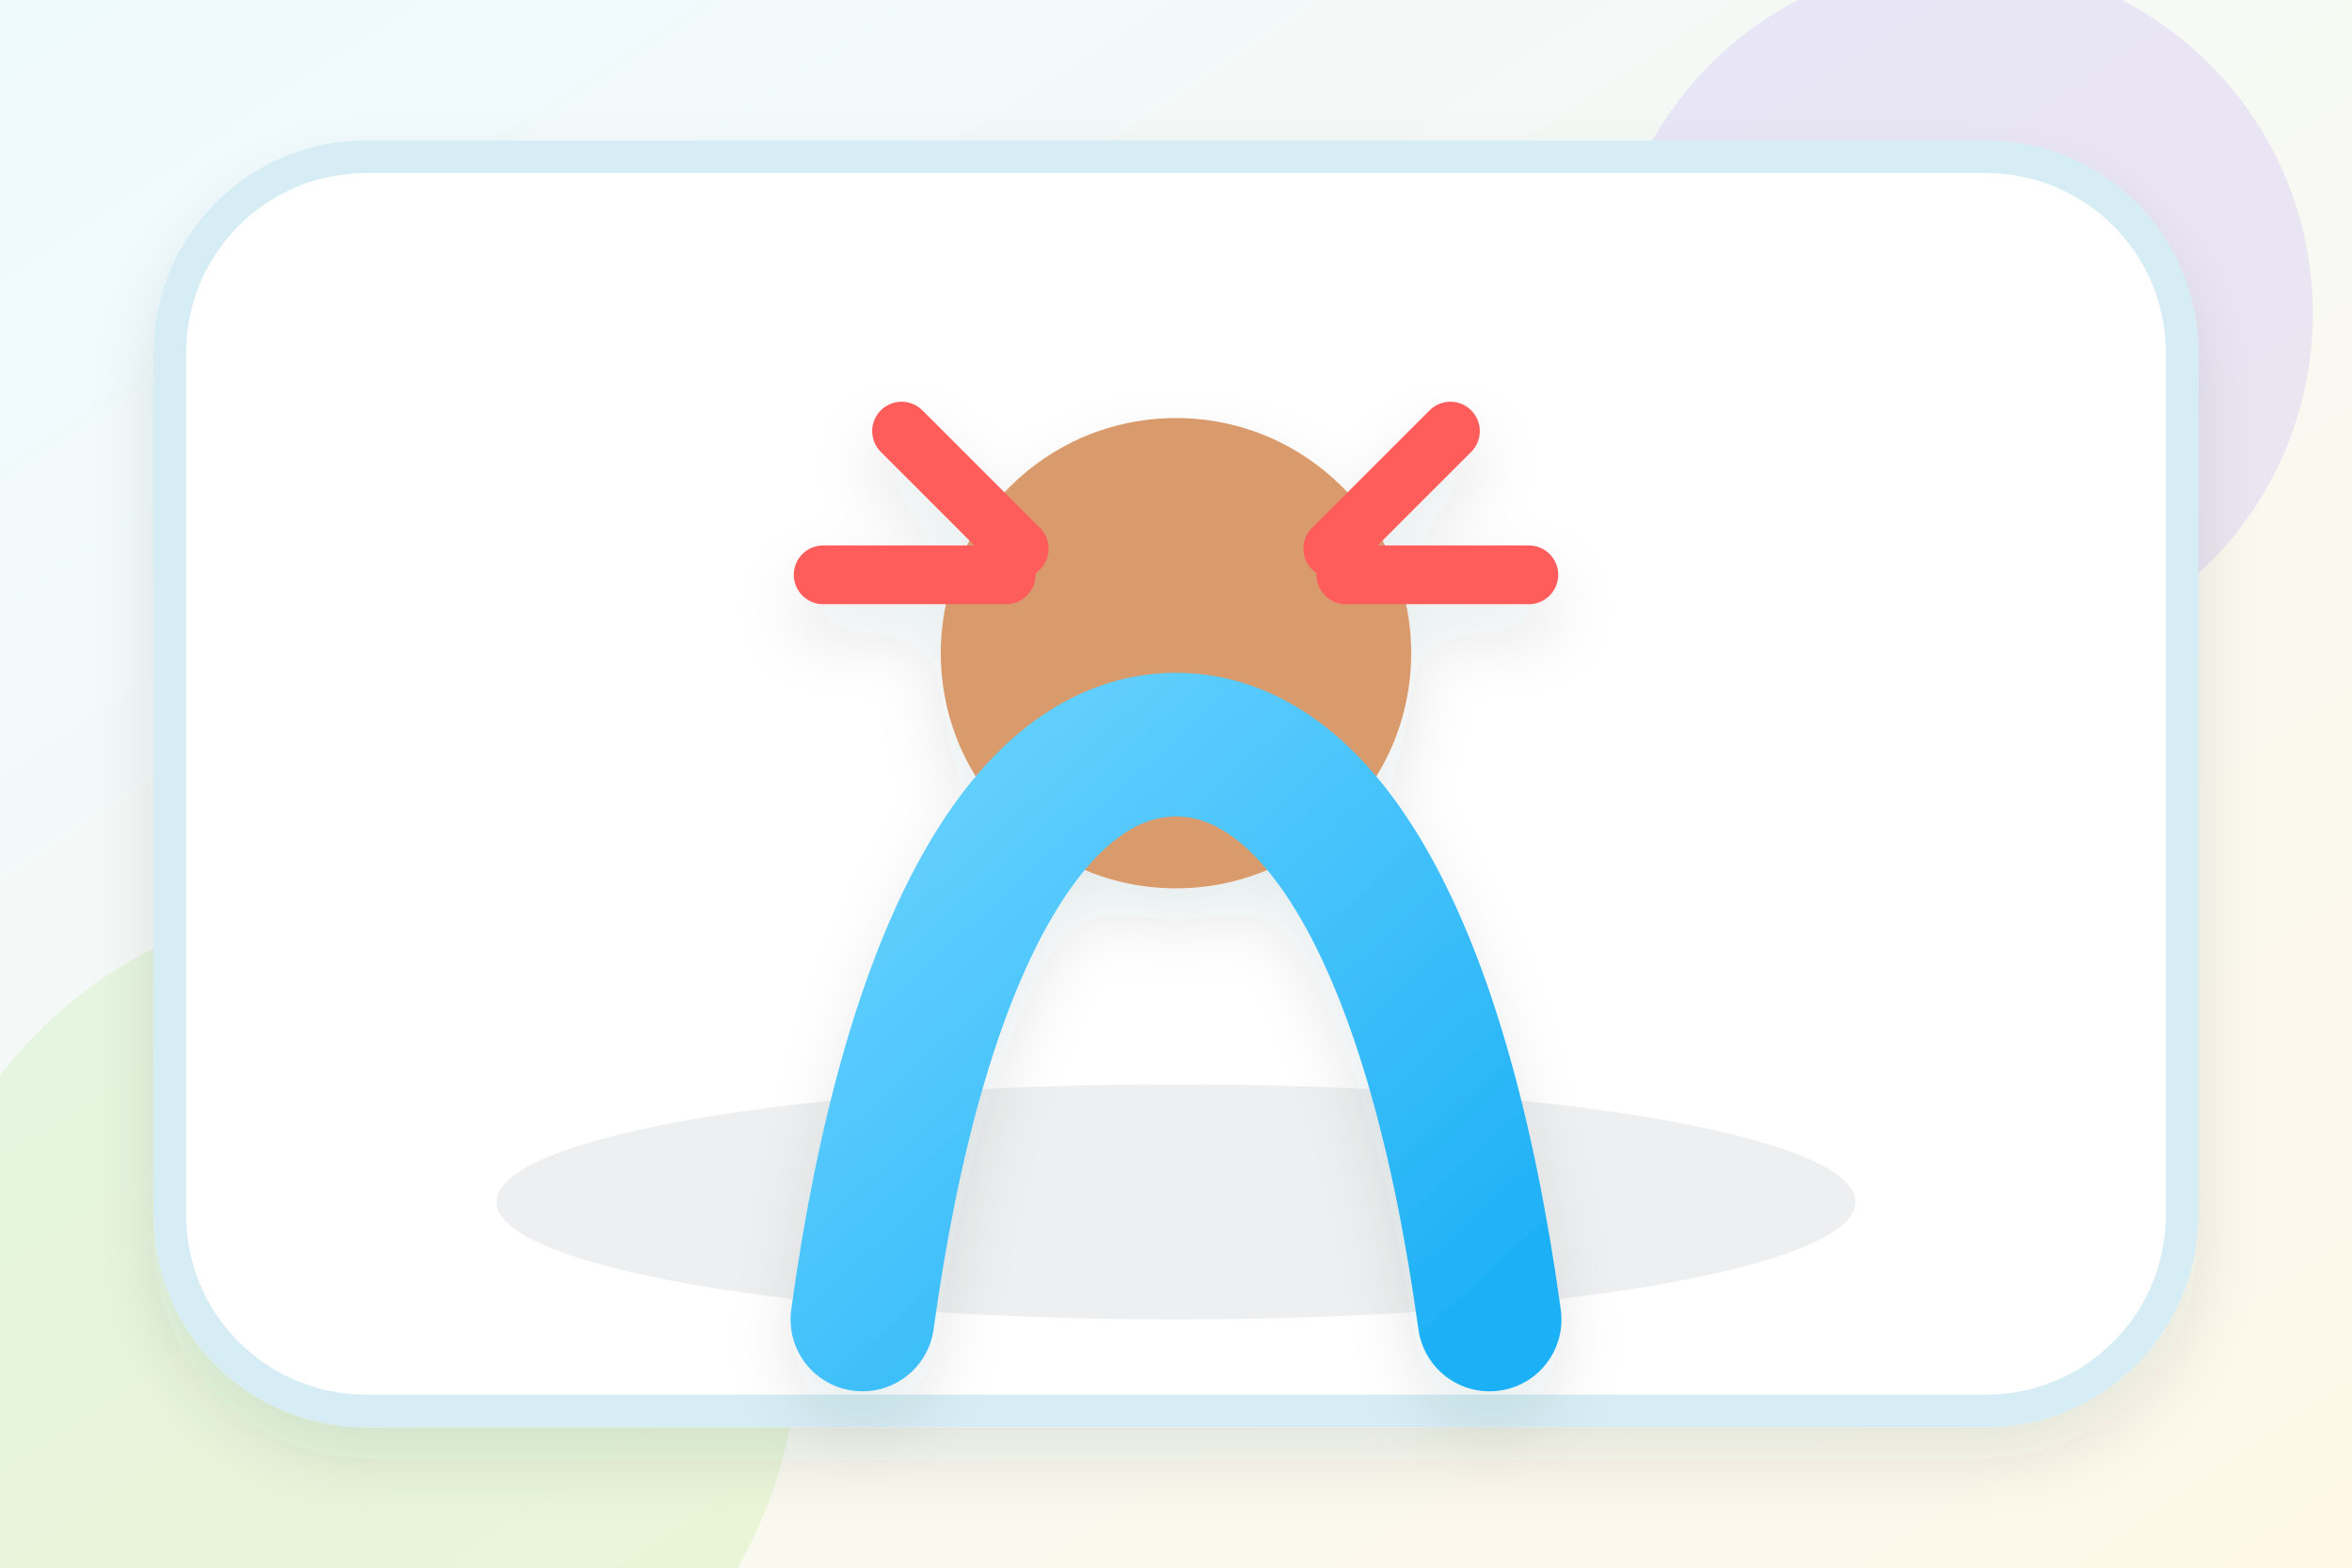
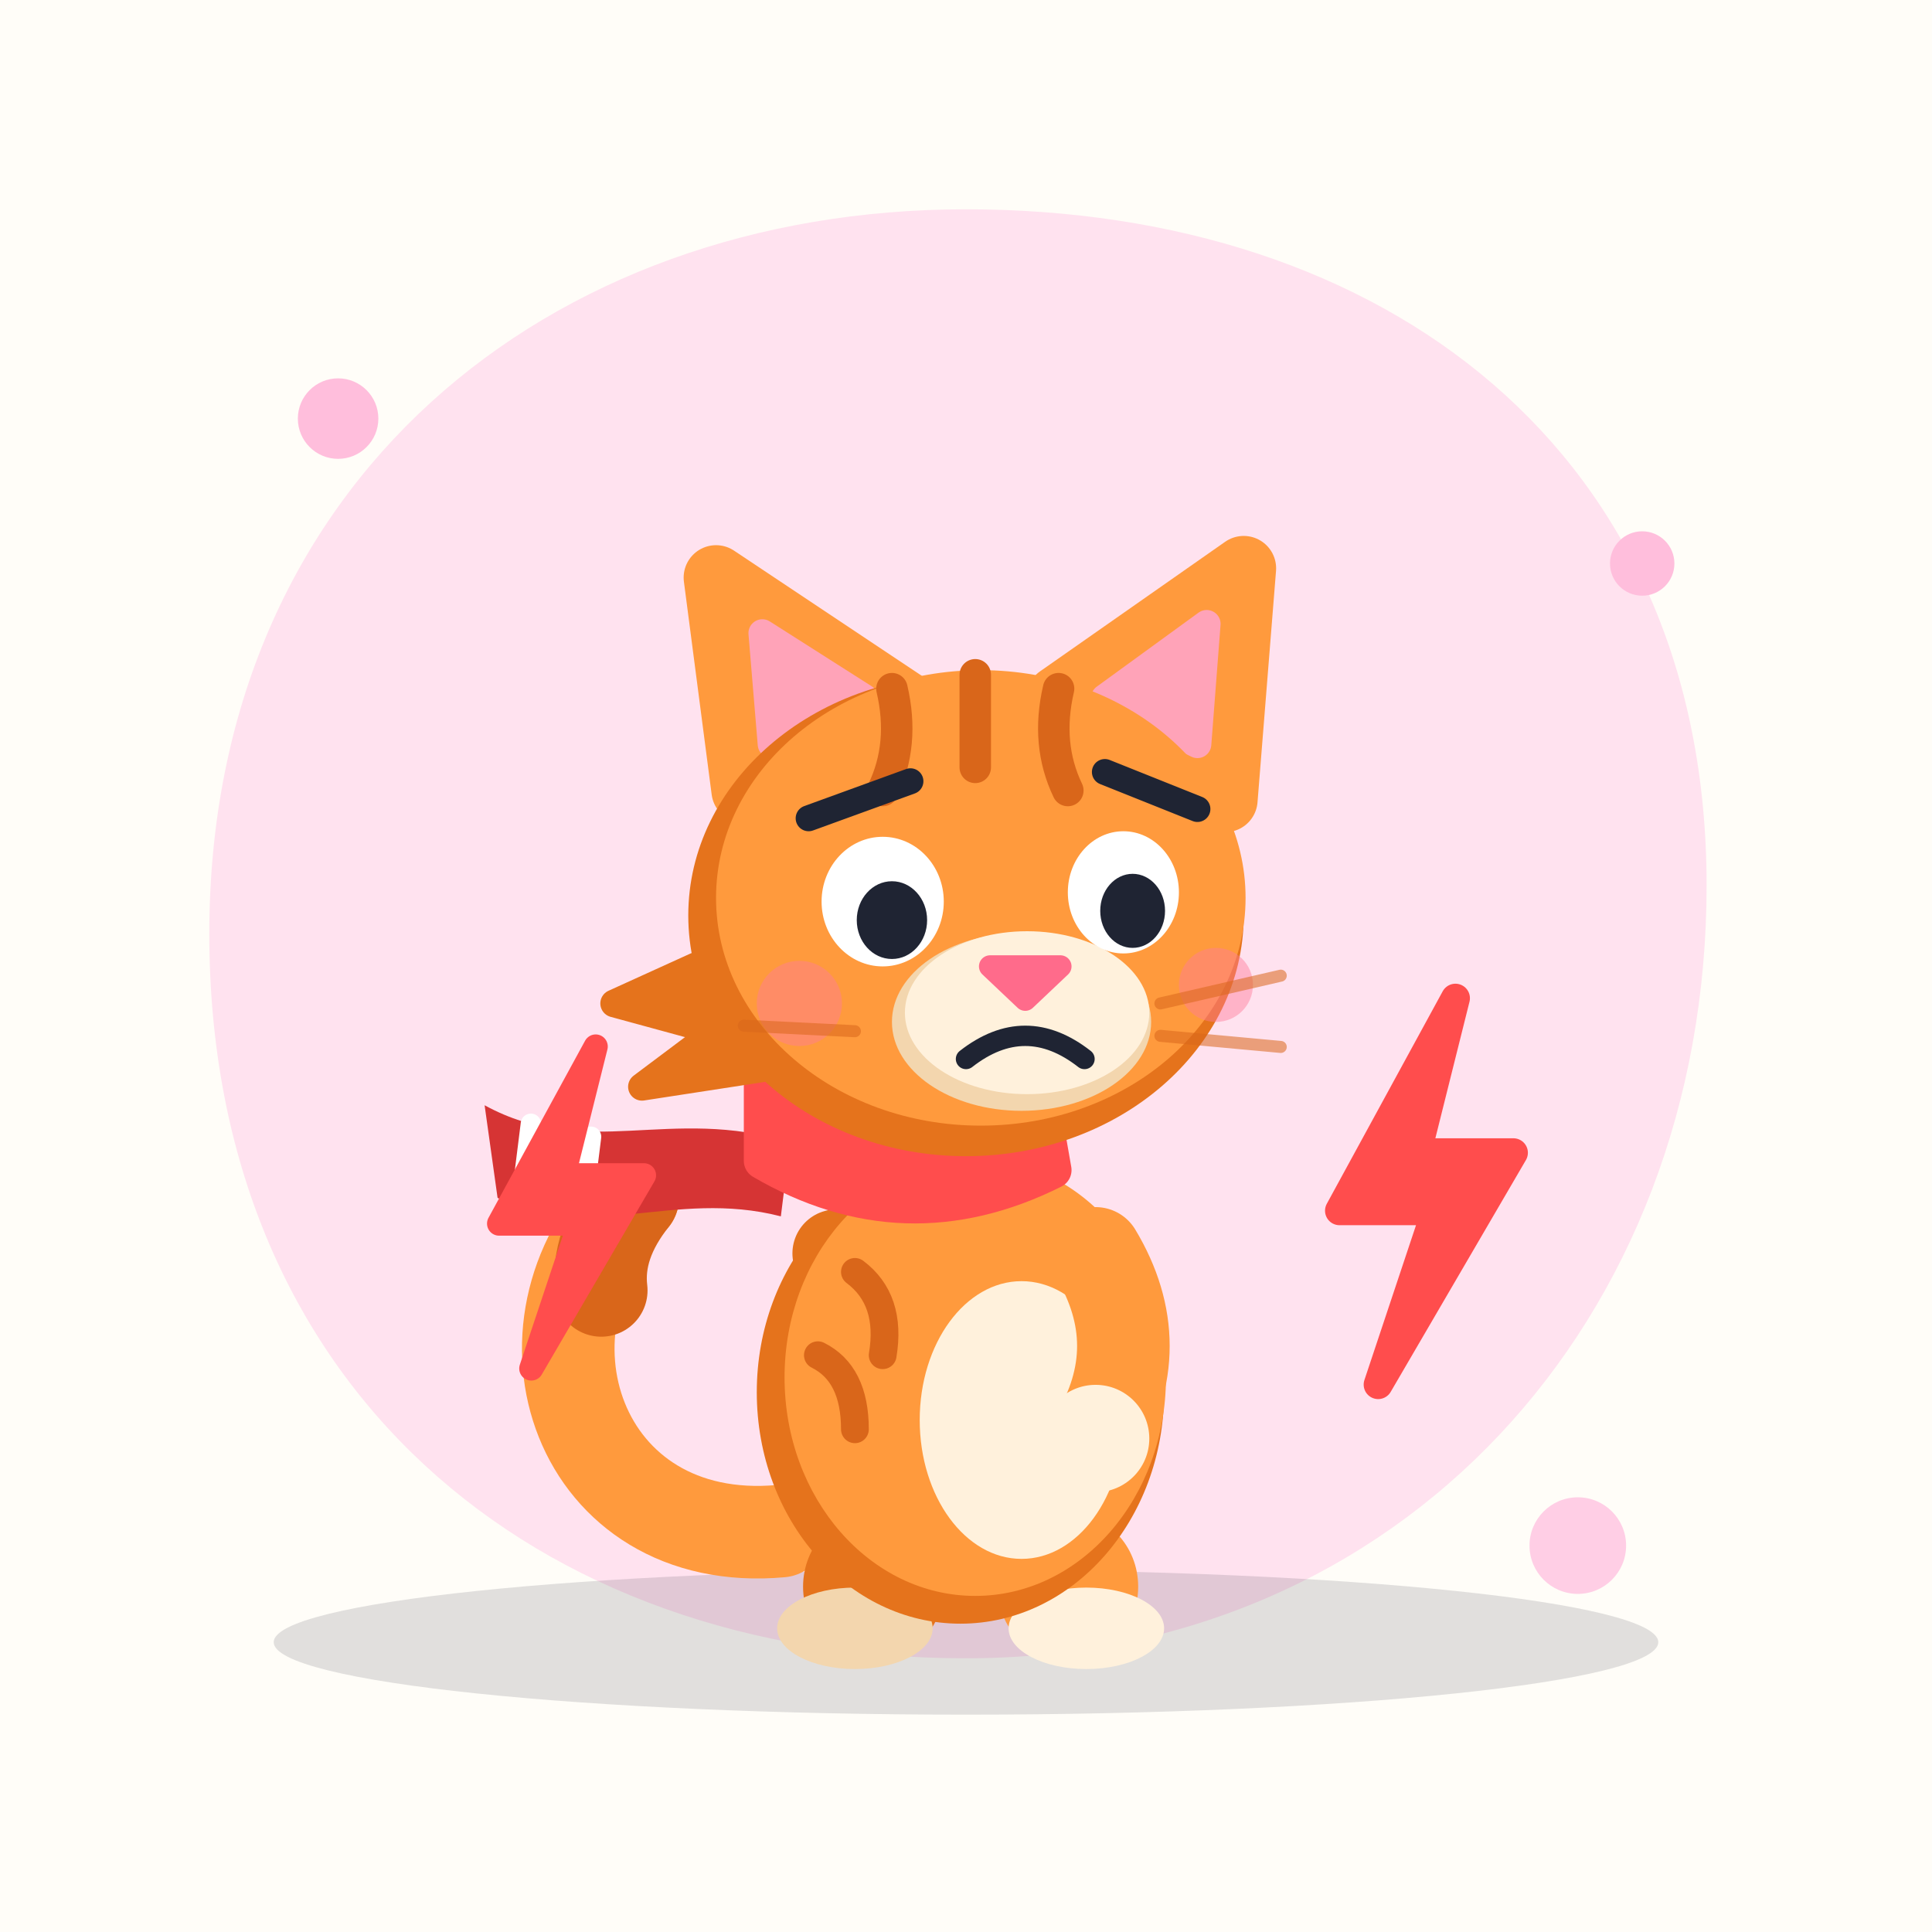
- <svg xmlns="http://www.w3.org/2000/svg" viewBox="0 0 360 240" role="img" aria-labelledby="title desc">
-   <defs>
-     <linearGradient id="w-bg" x1="0" y1="0" x2="1" y2="1">
-       <stop offset="0" stop-color="#effaff" />
-       <stop offset="1" stop-color="#fff8e8" />
-     </linearGradient>
-     <linearGradient id="w-blue" x1="0" y1="0" x2="1" y2="1">
-       <stop offset="0" stop-color="#6bd3ff" />
-       <stop offset="1" stop-color="#1cb0f6" />
-     </linearGradient>
-     <linearGradient id="w-green" x1="0" y1="0" x2="1" y2="1">
-       <stop offset="0" stop-color="#a7ea4e" />
-       <stop offset="1" stop-color="#58cc02" />
-     </linearGradient>
-     <linearGradient id="w-gold" x1="0" y1="0" x2="1" y2="1">
-       <stop offset="0" stop-color="#ffe37a" />
-       <stop offset="1" stop-color="#ffc800" />
-     </linearGradient>
-     <filter id="w-shadow" x="-20%" y="-20%" width="140%" height="150%">
-       <feDropShadow dx="0" dy="10" stdDeviation="10" flood-color="#24313a" flood-opacity="0.16" />
-     </filter>
-     <filter id="w-soft" x="-20%" y="-20%" width="140%" height="140%">
-       <feDropShadow dx="0" dy="5" stdDeviation="5" flood-color="#24313a" flood-opacity="0.10" />
-     </filter>
-   </defs>
-   <rect width="360" height="240" fill="url(#w-bg)" />
-   <circle cx="300" cy="48" r="54" fill="#8b5cf6" opacity="0.13" />
-   <circle cx="54" cy="206" r="68" fill="#58cc02" opacity="0.10" />
-   <rect x="26" y="24" width="308" height="192" rx="30" fill="#fff" stroke="#d7edf5" stroke-width="5" filter="url(#w-soft)" />
-   <ellipse cx="180" cy="184" rx="104" ry="18" fill="#24313a" opacity="0.08" />
-   <g transform="translate(180 124)" filter="url(#w-soft)">
-     <circle cx="0" cy="-24" r="36" fill="#d99a6c" />
-     <path d="M-48 78c8-58 26-88 48-88s40 30 48 88" fill="none" stroke="url(#w-blue)" stroke-width="22" stroke-linecap="round" />
-     <path d="M-42-58l18 18M-54-36h28M42-58l-18 18M54-36H26" stroke="#ff5c5c" stroke-width="9" stroke-linecap="round" />
+ <svg xmlns="http://www.w3.org/2000/svg" viewBox="0 0 240 240" width="240" height="240">
+   <rect x="0" y="0" width="240" height="240" rx="0" fill="#fffdf8" />
+   <path d="M120 26c52 0 92 30 92 84s-38 96-92 96-94-34-94-90 42-90 94-90Z" fill="#ffe2ef" />
+   <circle cx="42" cy="52" r="5" fill="#ffbedc" />
+   <circle cx="204" cy="70" r="4" fill="#ffbedc" />
+   <circle cx="196" cy="192" r="6" fill="#ffcee5" />
+   <ellipse cx="120" cy="204" rx="86" ry="9" fill="#1f243322" />
+   <g transform="translate(120 204) scale(1.15 1.15)">
+     <g transform="translate(-140 -124)">
+       <path d="M120 112C98 114 90 90 104 76" fill="none" stroke="#ff9a3d" stroke-width="10" stroke-linecap="round" stroke-linejoin="round" />
+       <path d="M104 76q-4 5-3.4 10" fill="none" stroke="#d9661a" stroke-width="10" stroke-linecap="round" stroke-linejoin="round" />
+       <path d="M126 82Q135.5 88.6 134 100" fill="none" stroke="#e5731c" stroke-width="9.5" stroke-linecap="round" stroke-linejoin="round" />
+       <circle cx="134" cy="100" r="5.4" fill="#f3d6ae" />
+       <ellipse cx="130" cy="118" rx="7.6" ry="8" fill="#e5731c" />
+       <ellipse cx="151" cy="118" rx="7.6" ry="8" fill="#ff9a3d" />
+       <ellipse cx="128" cy="122.5" rx="8.4" ry="4.4" fill="#f3d6ae" />
+       <ellipse cx="153" cy="122.5" rx="8.4" ry="4.4" fill="#fff1dc" />
+       <g transform="">
+         <ellipse cx="139.4" cy="97" rx="22" ry="25" fill="#e5731c" />
+         <ellipse cx="141" cy="95.4" rx="20.6" ry="23.6" fill="#ff9a3d" />
+         <ellipse cx="146" cy="100" rx="11" ry="15" fill="#fff1dc" />
+         <path d="M128 84q4 3 3 9M124 93q4 2 4 8" fill="none" stroke="#d9661a" stroke-width="3" stroke-linecap="round" stroke-linejoin="round" />
+       </g>
+       <g class="cat-scarf" transform="translate(0 0)">
+         <path class="cat-scarf-tail" d="M121 70C108 66 99 72 88 66l1.4 10c9.6 5 19-1 30.6 2Z" fill="#d63434" style="transform-origin:121px 72px" />
+         <path d="M118 64q15 8 30 1l1.4 8q-16 8-31.4-1Z" fill="#ff4d4d" stroke="#ff4d4d" stroke-width="4" stroke-linejoin="round" />
+         <path d="M93 68l-1 8M99.5 69.4l-1 8" stroke="#fff" stroke-width="2.2" stroke-linecap="round" />
+       </g>
+       <path d="M116 32L113 9L134 23Z" fill="#ff9a3d" stroke="#ff9a3d" stroke-width="7" stroke-linejoin="round" />
+       <path d="M119 27L118 15L129 22Z" fill="#ffa3b8" stroke="#ffa3b8" stroke-width="3" stroke-linejoin="round" />
+       <g class="cat-ear-right" style="transform-origin:156px 26px">
+         <path d="M150 22L170 8L168 33Z" fill="#ff9a3d" stroke="#ff9a3d" stroke-width="7" stroke-linejoin="round" />
+         <path d="M155 22L166 14L165 27Z" fill="#ffa3b8" stroke="#ffa3b8" stroke-width="3" stroke-linejoin="round" />
+       </g>
+       <path d="M113 50L102 55L113 58L105 64L118 62Z" fill="#e5731c" stroke="#e5731c" stroke-width="3" stroke-linejoin="round" />
+       <ellipse cx="140" cy="45.5" rx="30" ry="26" fill="#e5731c" />
+       <ellipse cx="141.6" cy="43.6" rx="28.6" ry="24.6" fill="#ff9a3d" />
+       <path d="M132 21q1.4 6-1 11M141 19.5v10M150 21q-1.4 6 1 11" stroke="#d9661a" stroke-width="3.4" stroke-linecap="round" fill="none" />
+       <ellipse cx="146" cy="57" rx="14" ry="9.6" fill="#f3d6ae" />
+       <ellipse cx="146.6" cy="56" rx="13.2" ry="8.8" fill="#fff1dc" />
+       <circle cx="122" cy="55" r="4.6" fill="#ff7a9a" opacity=".45" />
+       <circle cx="167" cy="53" r="4" fill="#ff7a9a" opacity=".45" />
+       <ellipse cx="131" cy="44" rx="6.6" ry="7" fill="#fff" />
+       <ellipse cx="157" cy="43" rx="6" ry="6.6" fill="#fff" />
+       <ellipse cx="132" cy="46" rx="3.8" ry="4.2" fill="#1f2433" />
+       <ellipse cx="158" cy="45" rx="3.5" ry="4" fill="#1f2433" />
+       <path d="M123 35l11-4M165 34l-10-4" stroke="#1f2433" stroke-width="2.8" stroke-linecap="round" />
+       <path d="M142.6 51h7.6l-3.8 3.6Z" fill="#ff6b8b" stroke="#ff6b8b" stroke-width="2.4" stroke-linejoin="round" />
+       <path d="M140 61q6.4-5 12.8 0" fill="none" stroke="#1f2433" stroke-width="2.2" stroke-linecap="round" />
+       <path d="M161 55l13-3M161 58.5l13 1.2M128 58l-12-.6" stroke="#d9661a" stroke-width="1.3" stroke-linecap="round" opacity=".55" />
+       <path d="M154 82Q160 92 154 102" fill="none" stroke="#ff9a3d" stroke-width="10" stroke-linecap="round" stroke-linejoin="round" />
+       <circle cx="154" cy="102" r="5.8" fill="#fff1dc" />
+     </g>
+   </g>
+   <g transform="translate(176 148) scale(1.2 1.2)">
+     <path d="M4-20L-8 2h10L-4 20 10-4H0Z" fill="#ff4d4d" stroke="#ff4d4d" stroke-width="3" stroke-linejoin="round" />
+   </g>
+   <g transform="translate(70 150)">
+     <path d="M4-20L-8 2h10L-4 20 10-4H0Z" fill="#ff4d4d" stroke="#ff4d4d" stroke-width="3" stroke-linejoin="round" />
  </g>
</svg>
